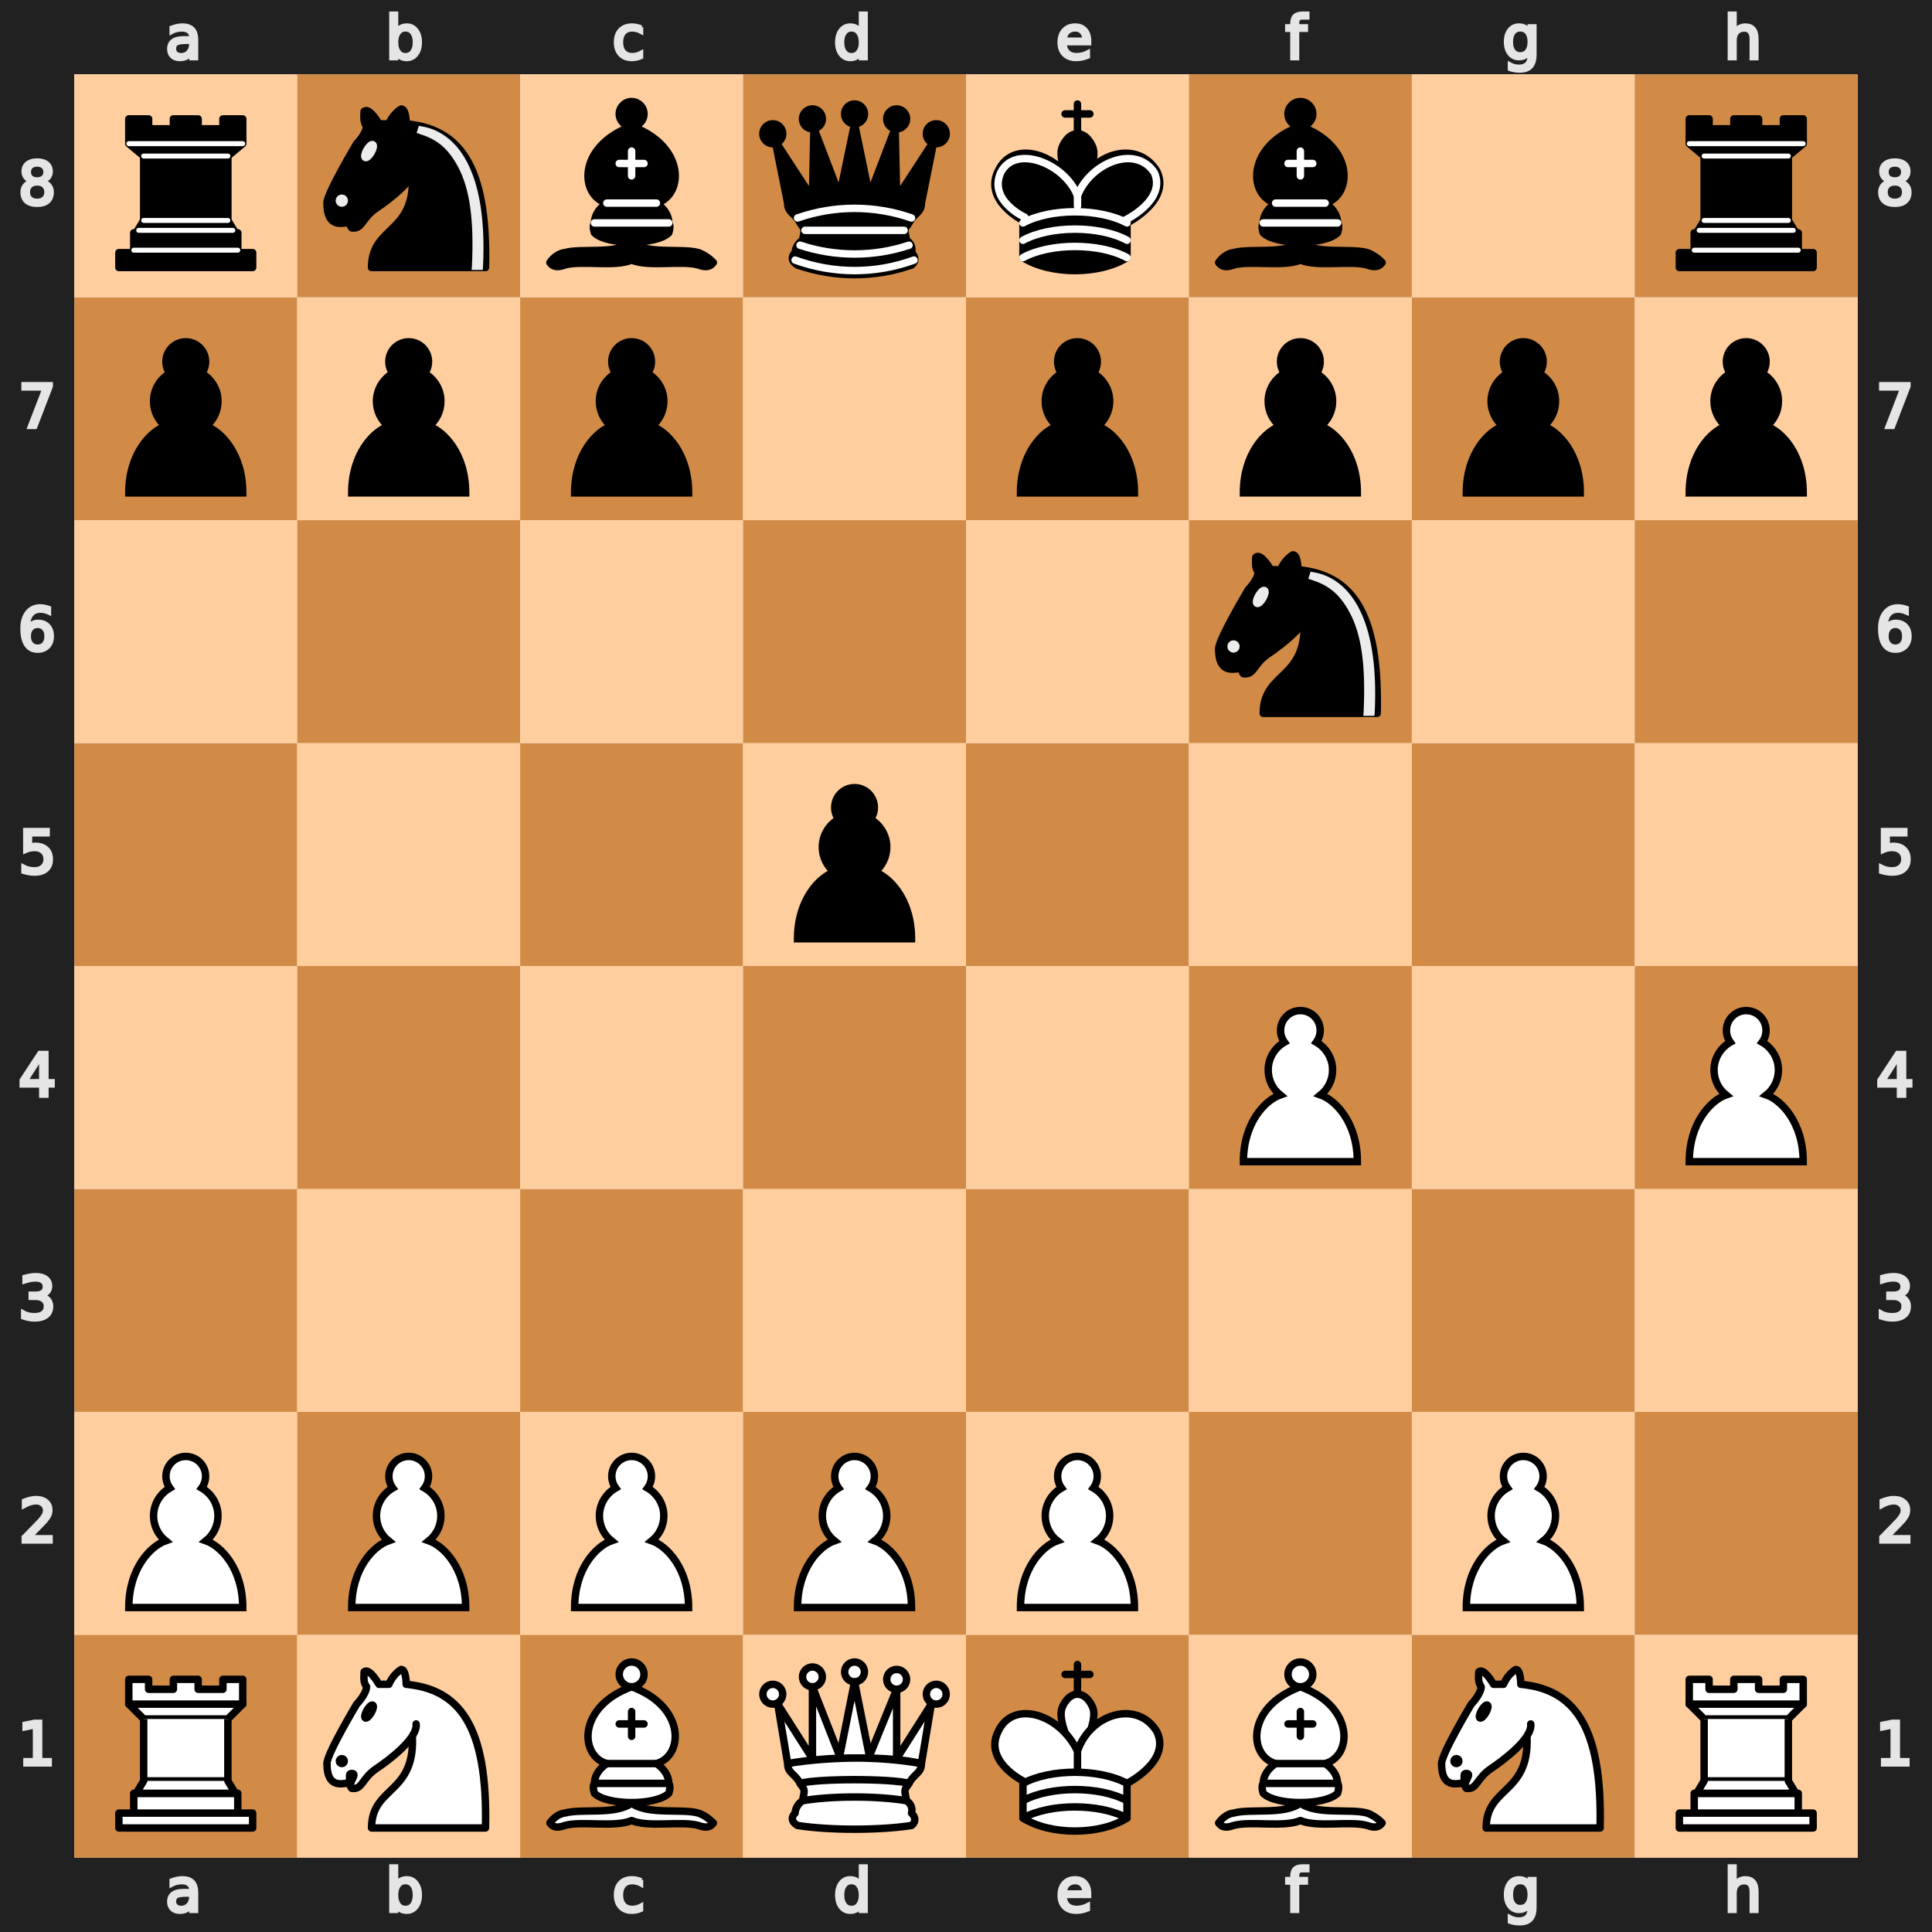
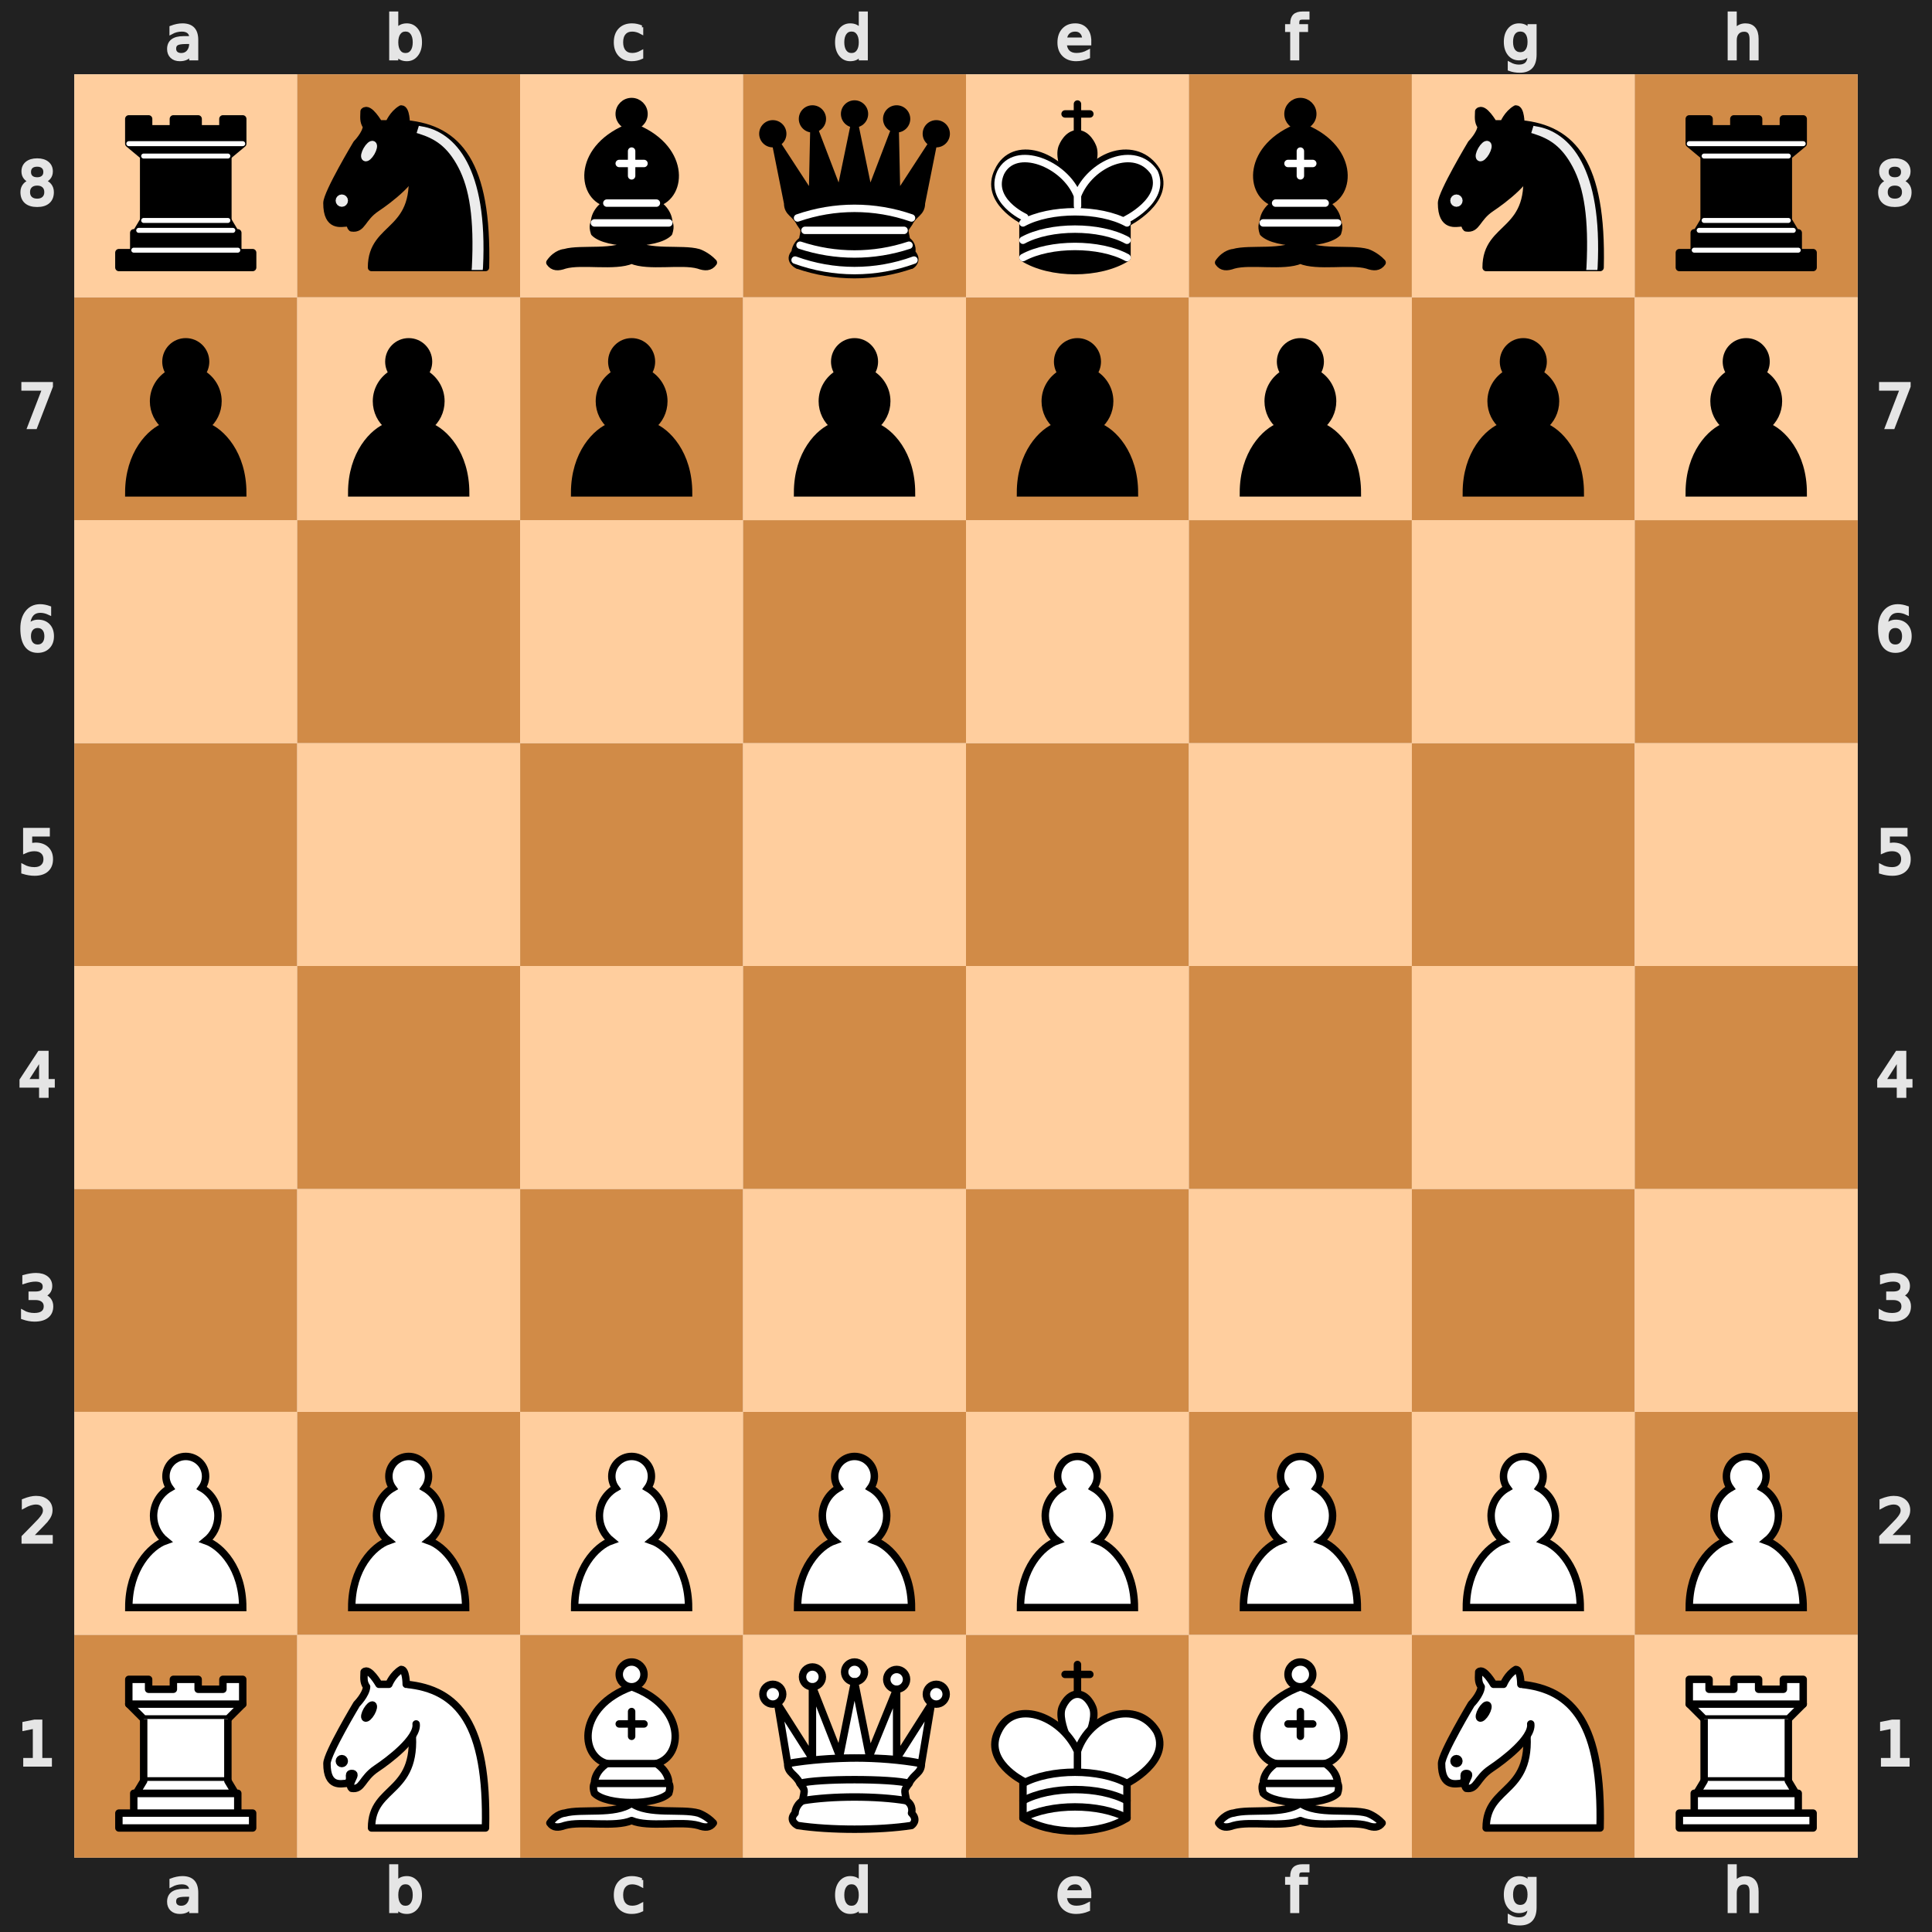
<svg xmlns="http://www.w3.org/2000/svg" xmlns:xlink="http://www.w3.org/1999/xlink" viewBox="0 0 390 390">
  <defs>
    <g id="white-pawn" class="white pawn">
      <path d="M22.5 9c-2.21 0-4 1.79-4 4 0 .89.29 1.71.78 2.38C17.33 16.5 16 18.59 16 21c0 2.03.94 3.84 2.41 5.03-3 1.06-7.41 5.55-7.41 13.47h23c0-7.92-4.41-12.41-7.41-13.47 1.47-1.19 2.41-3 2.41-5.03 0-2.41-1.33-4.5-3.28-5.62.49-.67.78-1.49.78-2.38 0-2.21-1.79-4-4-4z" fill="#fff" stroke="#000" stroke-width="1.5" stroke-linecap="round" />
    </g>
    <g id="white-knight" class="white knight" fill="none" fill-rule="evenodd" stroke="#000" stroke-width="1.5" stroke-linecap="round" stroke-linejoin="round">
      <path d="M 22,10 C 32.5,11 38.5,18 38,39 L 15,39 C 15,30 25,32.5 23,18" style="fill:#ffffff; stroke:#000000;" />
      <path d="M 24,18 C 24.38,20.91 18.45,25.37 16,27 C 13,29 13.18,31.34 11,31 C 9.958,30.06 12.41,27.96 11,28 C 10,28 11.19,29.23 10,30 C 9,30 5.997,31 6,26 C 6,24 12,14 12,14 C 12,14 13.89,12.1 14,10.5 C 13.27,9.506 13.5,8.5 13.5,7.5 C 14.5,6.5 16.5,10 16.5,10 L 18.5,10 C 18.5,10 19.28,8.008 21,7 C 22,7 22,10 22,10" style="fill:#ffffff; stroke:#000000;" />
      <path d="M 9.5 25.5 A 0.5 0.5 0 1 1 8.5,25.5 A 0.5 0.5 0 1 1 9.5 25.5 z" style="fill:#000000; stroke:#000000;" />
      <path d="M 15 15.5 A 0.5 1.5 0 1 1 14,15.5 A 0.5 1.5 0 1 1 15 15.5 z" transform="matrix(0.866,0.5,-0.5,0.866,9.693,-5.173)" style="fill:#000000; stroke:#000000;" />
    </g>
    <g id="white-bishop" class="white bishop" fill="none" fill-rule="evenodd" stroke="#000" stroke-width="1.5" stroke-linecap="round" stroke-linejoin="round">
      <g fill="#fff" stroke-linecap="butt">
        <path d="M9 36c3.39-.97 10.11.43 13.5-2 3.39 2.43 10.11 1.03 13.5 2 0 0 1.65.54 3 2-.68.97-1.65.99-3 .5-3.39-.97-10.11.46-13.5-1-3.39 1.46-10.11.03-13.5 1-1.354.49-2.323.47-3-.5 1.354-1.94 3-2 3-2zM15 32c2.5 2.5 12.5 2.5 15 0 .5-1.5 0-2 0-2 0-2.5-2.5-4-2.5-4 5.5-1.5 6-11.5-5-15.5-11 4-10.5 14-5 15.5 0 0-2.5 1.5-2.5 4 0 0-.5.5 0 2zM25 8a2.5 2.5 0 1 1-5 0 2.5 2.5 0 1 1 5 0z" />
      </g>
      <path d="M17.5 26h10M15 30h15m-7.5-14.5v5M20 18h5" stroke-linejoin="miter" />
    </g>
    <g id="white-rook" class="white rook" fill="#fff" fill-rule="evenodd" stroke="#000" stroke-width="1.5" stroke-linecap="round" stroke-linejoin="round">
      <path d="M9 39h27v-3H9v3zM12 36v-4h21v4H12zM11 14V9h4v2h5V9h5v2h5V9h4v5" stroke-linecap="butt" />
      <path d="M34 14l-3 3H14l-3-3" />
      <path d="M31 17v12.5H14V17" stroke-linecap="butt" stroke-linejoin="miter" />
      <path d="M31 29.5l1.5 2.5h-20l1.5-2.5" />
      <path d="M11 14h23" fill="none" stroke-linejoin="miter" />
    </g>
    <g id="white-queen" class="white queen" fill="#fff" fill-rule="evenodd" stroke="#000" stroke-width="1.5" stroke-linecap="round" stroke-linejoin="round">
      <path d="M8 12a2 2 0 1 1-4 0 2 2 0 1 1 4 0zM24.5 7.5a2 2 0 1 1-4 0 2 2 0 1 1 4 0zM41 12a2 2 0 1 1-4 0 2 2 0 1 1 4 0zM16 8.5a2 2 0 1 1-4 0 2 2 0 1 1 4 0zM33 9a2 2 0 1 1-4 0 2 2 0 1 1 4 0z" />
      <path d="M9 26c8.5-1.5 21-1.5 27 0l2-12-7 11V11l-5.5 13.5-3-15-3 15-5.5-14V25L7 14l2 12zM9 26c0 2 1.5 2 2.5 4 1 1.5 1 1 .5 3.5-1.5 1-1.5 2.5-1.5 2.5-1.5 1.5.5 2.5.5 2.5 6.5 1 16.5 1 23 0 0 0 1.5-1 0-2.5 0 0 .5-1.5-1-2.5-.5-2.5-.5-2 .5-3.5 1-2 2.5-2 2.5-4-8.5-1.5-18.5-1.5-27 0z" stroke-linecap="butt" />
      <path d="M11.5 30c3.5-1 18.5-1 22 0M12 33.5c6-1 15-1 21 0" fill="none" />
    </g>
    <g id="white-king" class="white king" fill="none" fill-rule="evenodd" stroke="#000" stroke-width="1.5" stroke-linecap="round" stroke-linejoin="round">
      <path d="M22.5 11.63V6M20 8h5" stroke-linejoin="miter" />
      <path d="M22.5 25s4.5-7.5 3-10.5c0 0-1-2.5-3-2.5s-3 2.5-3 2.5c-1.5 3 3 10.5 3 10.5" fill="#fff" stroke-linecap="butt" stroke-linejoin="miter" />
      <path d="M11.5 37c5.5 3.5 15.5 3.5 21 0v-7s9-4.5 6-10.5c-4-6.5-13.5-3.5-16 4V27v-3.5c-3.5-7.5-13-10.5-16-4-3 6 5 10 5 10V37z" fill="#fff" />
      <path d="M11.5 30c5.5-3 15.5-3 21 0m-21 3.5c5.5-3 15.5-3 21 0m-21 3.5c5.5-3 15.5-3 21 0" />
    </g>
    <g id="black-pawn" class="black pawn">
      <path d="M22.5 9c-2.21 0-4 1.79-4 4 0 .89.29 1.71.78 2.38C17.33 16.5 16 18.59 16 21c0 2.03.94 3.84 2.41 5.03-3 1.06-7.41 5.55-7.41 13.47h23c0-7.92-4.41-12.41-7.41-13.47 1.47-1.19 2.41-3 2.41-5.03 0-2.41-1.33-4.5-3.28-5.62.49-.67.78-1.49.78-2.38 0-2.21-1.79-4-4-4z" fill="#000" stroke="#000" stroke-width="1.5" stroke-linecap="round" />
    </g>
    <g id="black-knight" class="black knight" fill="none" fill-rule="evenodd" stroke="#000" stroke-width="1.5" stroke-linecap="round" stroke-linejoin="round">
      <path d="M 22,10 C 32.5,11 38.5,18 38,39 L 15,39 C 15,30 25,32.5 23,18" style="fill:#000000; stroke:#000000;" />
      <path d="M 24,18 C 24.38,20.91 18.45,25.37 16,27 C 13,29 13.18,31.34 11,31 C 9.958,30.06 12.41,27.96 11,28 C 10,28 11.19,29.23 10,30 C 9,30 5.997,31 6,26 C 6,24 12,14 12,14 C 12,14 13.89,12.1 14,10.5 C 13.27,9.506 13.5,8.5 13.5,7.5 C 14.5,6.5 16.5,10 16.5,10 L 18.5,10 C 18.5,10 19.28,8.008 21,7 C 22,7 22,10 22,10" style="fill:#000000; stroke:#000000;" />
      <path d="M 9.5 25.5 A 0.5 0.5 0 1 1 8.5,25.5 A 0.5 0.5 0 1 1 9.5 25.5 z" style="fill:#ececec; stroke:#ececec;" />
      <path d="M 15 15.5 A 0.5 1.5 0 1 1 14,15.5 A 0.5 1.5 0 1 1 15 15.5 z" transform="matrix(0.866,0.5,-0.5,0.866,9.693,-5.173)" style="fill:#ececec; stroke:#ececec;" />
      <path d="M 24.55,10.4 L 24.1,11.85 L 24.6,12 C 27.75,13 30.25,14.49 32.5,18.75 C 34.75,23.01 35.75,29.06 35.25,39 L 35.2,39.5 L 37.45,39.5 L 37.5,39 C 38,28.94 36.62,22.15 34.25,17.66 C 31.88,13.17 28.46,11.02 25.06,10.5 L 24.55,10.4 z " style="fill:#ececec; stroke:none;" />
    </g>
    <g id="black-bishop" class="black bishop" fill="none" fill-rule="evenodd" stroke="#000" stroke-width="1.5" stroke-linecap="round" stroke-linejoin="round">
      <path d="M9 36c3.39-.97 10.11.43 13.5-2 3.39 2.43 10.11 1.03 13.5 2 0 0 1.65.54 3 2-.68.97-1.65.99-3 .5-3.39-.97-10.11.46-13.5-1-3.39 1.46-10.11.03-13.5 1-1.354.49-2.323.47-3-.5 1.354-1.94 3-2 3-2zm6-4c2.5 2.5 12.5 2.5 15 0 .5-1.5 0-2 0-2 0-2.5-2.5-4-2.5-4 5.5-1.5 6-11.5-5-15.5-11 4-10.5 14-5 15.5 0 0-2.5 1.5-2.5 4 0 0-.5.5 0 2zM25 8a2.5 2.5 0 1 1-5 0 2.5 2.5 0 1 1 5 0z" fill="#000" stroke-linecap="butt" />
      <path d="M17.5 26h10M15 30h15m-7.5-14.5v5M20 18h5" stroke="#fff" stroke-linejoin="miter" />
    </g>
    <g id="black-rook" class="black rook" fill="#000" fill-rule="evenodd" stroke="#000" stroke-width="1.5" stroke-linecap="round" stroke-linejoin="round">
      <path d="M9 39h27v-3H9v3zM12.5 32l1.5-2.5h17l1.5 2.5h-20zM12 36v-4h21v4H12z" stroke-linecap="butt" />
      <path d="M14 29.5v-13h17v13H14z" stroke-linecap="butt" stroke-linejoin="miter" />
      <path d="M14 16.5L11 14h23l-3 2.5H14zM11 14V9h4v2h5V9h5v2h5V9h4v5H11z" stroke-linecap="butt" />
      <path d="M12 35.5h21M13 31.5h19M14 29.5h17M14 16.5h17M11 14h23" fill="none" stroke="#fff" stroke-width="1" stroke-linejoin="miter" />
    </g>
    <g id="black-queen" class="black queen" fill="#000" fill-rule="evenodd" stroke="#000" stroke-width="1.5" stroke-linecap="round" stroke-linejoin="round">
      <g fill="#000" stroke="none">
        <circle cx="6" cy="12" r="2.75" />
        <circle cx="14" cy="9" r="2.75" />
        <circle cx="22.5" cy="8" r="2.75" />
        <circle cx="31" cy="9" r="2.75" />
        <circle cx="39" cy="12" r="2.75" />
      </g>
      <path d="M9 26c8.5-1.5 21-1.5 27 0l2.5-12.5L31 25l-.3-14.1-5.2 13.6-3-14.5-3 14.5-5.2-13.6L14 25 6.5 13.5 9 26zM9 26c0 2 1.5 2 2.5 4 1 1.5 1 1 .5 3.5-1.5 1-1.5 2.5-1.5 2.5-1.5 1.5.5 2.5.5 2.5 6.5 1 16.5 1 23 0 0 0 1.5-1 0-2.5 0 0 .5-1.5-1-2.5-.5-2.5-.5-2 .5-3.5 1-2 2.5-2 2.5-4-8.5-1.5-18.5-1.5-27 0z" stroke-linecap="butt" />
      <path d="M11 38.5a35 35 1 0 0 23 0" fill="none" stroke-linecap="butt" />
      <path d="M11 29a35 35 1 0 1 23 0M12.5 31.5h20M11.5 34.5a35 35 1 0 0 22 0M10.5 37.5a35 35 1 0 0 24 0" fill="none" stroke="#fff" />
    </g>
    <g id="black-king" class="black king" fill="none" fill-rule="evenodd" stroke="#000" stroke-width="1.5" stroke-linecap="round" stroke-linejoin="round">
      <path d="M22.5 11.63V6" stroke-linejoin="miter" />
      <path d="M22.5 25s4.5-7.5 3-10.5c0 0-1-2.5-3-2.5s-3 2.5-3 2.5c-1.5 3 3 10.5 3 10.5" fill="#000" stroke-linecap="butt" stroke-linejoin="miter" />
      <path d="M11.5 37c5.5 3.5 15.5 3.5 21 0v-7s9-4.5 6-10.5c-4-6.5-13.5-3.5-16 4V27v-3.5c-3.5-7.5-13-10.5-16-4-3 6 5 10 5 10V37z" fill="#000" />
      <path d="M20 8h5" stroke-linejoin="miter" />
      <path d="M32 29.5s8.5-4 6.03-9.65C34.15 14 25 18 22.5 24.5l.01 2.1-.01-2.1C20 18 9.906 14 6.997 19.85c-2.497 5.65 4.853 9 4.853 9M11.5 30c5.5-3 15.5-3 21 0m-21 3.5c5.5-3 15.5-3 21 0m-21 3.5c5.5-3 15.5-3 21 0" stroke="#fff" />
    </g>
  </defs>
  <rect x="7.5" y="7.5" width="375" height="375" fill="none" stroke="#212121" stroke-width="15" />
  <g transform="translate(20, 1) scale(0.75, 0.75)" fill="#e5e5e5" stroke="#e5e5e5">
    <path d="M23.328 10.016q-1.742 0-2.414.398-.672.398-.672 1.36 0 .765.5 1.218.508.445 1.375.445 1.196 0 1.914-.843.727-.852.727-2.258v-.32zm2.867-.594v4.992h-1.437v-1.328q-.492.797-1.227 1.18-.734.375-1.797.375-1.343 0-2.14-.75-.79-.758-.79-2.024 0-1.476.985-2.226.992-.75 2.953-.75h2.016V8.75q0-.992-.656-1.531-.649-.547-1.829-.547-.75 0-1.46.18-.711.18-1.368.539V6.062q.79-.304 1.532-.453.742-.156 1.445-.156 1.898 0 2.836.984.937.985.937 2.985z" />
  </g>
  <g transform="translate(20, 375) scale(0.75, 0.75)" fill="#e5e5e5" stroke="#e5e5e5">
    <path d="M23.328 10.016q-1.742 0-2.414.398-.672.398-.672 1.36 0 .765.5 1.218.508.445 1.375.445 1.196 0 1.914-.843.727-.852.727-2.258v-.32zm2.867-.594v4.992h-1.437v-1.328q-.492.797-1.227 1.18-.734.375-1.797.375-1.343 0-2.14-.75-.79-.758-.79-2.024 0-1.476.985-2.226.992-.75 2.953-.75h2.016V8.75q0-.992-.656-1.531-.649-.547-1.829-.547-.75 0-1.46.18-.711.18-1.368.539V6.062q.79-.304 1.532-.453.742-.156 1.445-.156 1.898 0 2.836.984.937.985.937 2.985z" />
  </g>
  <g transform="translate(65, 1) scale(0.75, 0.75)" fill="#e5e5e5" stroke="#e5e5e5">
    <path d="M24.922 10.047q0-1.586-.656-2.485-.649-.906-1.79-.906-1.14 0-1.796.906-.649.899-.649 2.485 0 1.586.649 2.492.656.898 1.797.898 1.14 0 1.789-.898.656-.906.656-2.492zm-4.89-3.055q.452-.781 1.14-1.156.695-.383 1.656-.383 1.594 0 2.586 1.266 1 1.265 1 3.328 0 2.062-1 3.328-.992 1.266-2.586 1.266-.96 0-1.656-.375-.688-.383-1.14-1.164v1.312h-1.446V2.258h1.445z" />
  </g>
  <g transform="translate(65, 375) scale(0.75, 0.75)" fill="#e5e5e5" stroke="#e5e5e5">
    <path d="M24.922 10.047q0-1.586-.656-2.485-.649-.906-1.79-.906-1.14 0-1.796.906-.649.899-.649 2.485 0 1.586.649 2.492.656.898 1.797.898 1.14 0 1.789-.898.656-.906.656-2.492zm-4.89-3.055q.452-.781 1.14-1.156.695-.383 1.656-.383 1.594 0 2.586 1.266 1 1.265 1 3.328 0 2.062-1 3.328-.992 1.266-2.586 1.266-.96 0-1.656-.375-.688-.383-1.14-1.164v1.312h-1.446V2.258h1.445z" />
  </g>
  <g transform="translate(110, 1) scale(0.75, 0.75)" fill="#e5e5e5" stroke="#e5e5e5">
    <path d="M25.96 6v1.344q-.608-.336-1.226-.5-.609-.172-1.234-.172-1.398 0-2.172.89-.773.883-.773 2.485 0 1.601.773 2.492.774.883 2.172.883.625 0 1.234-.164.618-.172 1.227-.508v1.328q-.602.281-1.25.422-.64.14-1.367.14-1.977 0-3.14-1.242-1.165-1.242-1.165-3.351 0-2.14 1.172-3.367 1.18-1.227 3.227-1.227.664 0 1.296.14.633.134 1.227.407z" />
  </g>
  <g transform="translate(110, 375) scale(0.75, 0.75)" fill="#e5e5e5" stroke="#e5e5e5">
    <path d="M25.96 6v1.344q-.608-.336-1.226-.5-.609-.172-1.234-.172-1.398 0-2.172.89-.773.883-.773 2.485 0 1.601.773 2.492.774.883 2.172.883.625 0 1.234-.164.618-.172 1.227-.508v1.328q-.602.281-1.25.422-.64.14-1.367.14-1.977 0-3.14-1.242-1.165-1.242-1.165-3.351 0-2.14 1.172-3.367 1.18-1.227 3.227-1.227.664 0 1.296.14.633.134 1.227.407z" />
  </g>
  <g transform="translate(155, 1) scale(0.75, 0.75)" fill="#e5e5e5" stroke="#e5e5e5">
    <path d="M24.973 6.992V2.258h1.437v12.156h-1.437v-1.312q-.453.78-1.149 1.164-.687.375-1.656.375-1.586 0-2.586-1.266-.992-1.266-.992-3.328 0-2.063.992-3.328 1-1.266 2.586-1.266.969 0 1.656.383.696.375 1.149 1.156zm-4.899 3.055q0 1.586.649 2.492.656.898 1.797.898 1.14 0 1.796-.898.657-.906.657-2.492 0-1.586-.657-2.485-.656-.906-1.796-.906-1.141 0-1.797.906-.649.899-.649 2.485z" />
  </g>
  <g transform="translate(155, 375) scale(0.75, 0.75)" fill="#e5e5e5" stroke="#e5e5e5">
    <path d="M24.973 6.992V2.258h1.437v12.156h-1.437v-1.312q-.453.78-1.149 1.164-.687.375-1.656.375-1.586 0-2.586-1.266-.992-1.266-.992-3.328 0-2.063.992-3.328 1-1.266 2.586-1.266.969 0 1.656.383.696.375 1.149 1.156zm-4.899 3.055q0 1.586.649 2.492.656.898 1.797.898 1.14 0 1.796-.898.657-.906.657-2.492 0-1.586-.657-2.485-.656-.906-1.796-.906-1.141 0-1.797.906-.649.899-.649 2.485z" />
  </g>
  <g transform="translate(200, 1) scale(0.75, 0.75)" fill="#e5e5e5" stroke="#e5e5e5">
    <path d="M26.555 9.68v.703h-6.61q.094 1.484.89 2.265.806.774 2.235.774.828 0 1.602-.203.781-.203 1.547-.61v1.36q-.774.328-1.586.5-.813.172-1.649.172-2.093 0-3.32-1.22-1.219-1.218-1.219-3.296 0-2.148 1.157-3.406 1.164-1.266 3.132-1.266 1.766 0 2.79 1.14 1.03 1.134 1.03 3.087zm-1.438-.422q-.015-1.18-.664-1.883-.64-.703-1.703-.703-1.203 0-1.93.68-.718.68-.828 1.914z" />
  </g>
  <g transform="translate(200, 375) scale(0.75, 0.75)" fill="#e5e5e5" stroke="#e5e5e5">
    <path d="M26.555 9.68v.703h-6.61q.094 1.484.89 2.265.806.774 2.235.774.828 0 1.602-.203.781-.203 1.547-.61v1.36q-.774.328-1.586.5-.813.172-1.649.172-2.093 0-3.32-1.22-1.219-1.218-1.219-3.296 0-2.148 1.157-3.406 1.164-1.266 3.132-1.266 1.766 0 2.79 1.14 1.03 1.134 1.03 3.087zm-1.438-.422q-.015-1.18-.664-1.883-.64-.703-1.703-.703-1.203 0-1.93.68-.718.68-.828 1.914z" />
  </g>
  <g transform="translate(245, 1) scale(0.75, 0.75)" fill="#e5e5e5" stroke="#e5e5e5">
    <path d="M25.285 2.258v1.195H23.91q-.773 0-1.078.313-.297.312-.297 1.125v.773h2.367v1.117h-2.367v7.633H21.09V6.781h-1.375V5.664h1.375v-.61q0-1.46.68-2.124.68-.672 2.156-.672z" />
  </g>
  <g transform="translate(245, 375) scale(0.75, 0.75)" fill="#e5e5e5" stroke="#e5e5e5">
    <path d="M25.285 2.258v1.195H23.91q-.773 0-1.078.313-.297.312-.297 1.125v.773h2.367v1.117h-2.367v7.633H21.09V6.781h-1.375V5.664h1.375v-.61q0-1.46.68-2.124.68-.672 2.156-.672z" />
  </g>
  <g transform="translate(290, 1) scale(0.75, 0.75)" fill="#e5e5e5" stroke="#e5e5e5">
    <path d="M24.973 9.937q0-1.562-.649-2.421-.64-.86-1.804-.86-1.157 0-1.805.86-.64.859-.64 2.421 0 1.555.64 2.415.648.859 1.805.859 1.164 0 1.804-.86.649-.859.649-2.414zm1.437 3.391q0 2.234-.992 3.32-.992 1.094-3.04 1.094-.757 0-1.429-.117-.672-.11-1.304-.344v-1.398q.632.344 1.25.508.617.164 1.257.164 1.414 0 2.118-.743.703-.734.703-2.226v-.711q-.446.773-1.141 1.156-.695.383-1.664.383-1.61 0-2.594-1.227-.984-1.226-.984-3.25 0-2.03.984-3.257.985-1.227 2.594-1.227.969 0 1.664.383t1.14 1.156V5.664h1.438z" />
  </g>
  <g transform="translate(290, 375) scale(0.75, 0.75)" fill="#e5e5e5" stroke="#e5e5e5">
    <path d="M24.973 9.937q0-1.562-.649-2.421-.64-.86-1.804-.86-1.157 0-1.805.86-.64.859-.64 2.421 0 1.555.64 2.415.648.859 1.805.859 1.164 0 1.804-.86.649-.859.649-2.414zm1.437 3.391q0 2.234-.992 3.32-.992 1.094-3.04 1.094-.757 0-1.429-.117-.672-.11-1.304-.344v-1.398q.632.344 1.25.508.617.164 1.257.164 1.414 0 2.118-.743.703-.734.703-2.226v-.711q-.446.773-1.141 1.156-.695.383-1.664.383-1.61 0-2.594-1.227-.984-1.226-.984-3.25 0-2.03.984-3.257.985-1.227 2.594-1.227.969 0 1.664.383t1.14 1.156V5.664h1.438z" />
  </g>
  <g transform="translate(335, 1) scale(0.75, 0.75)" fill="#e5e5e5" stroke="#e5e5e5">
    <path d="M26.164 9.133v5.281h-1.437V9.18q0-1.243-.485-1.86-.484-.617-1.453-.617-1.164 0-1.836.742-.672.742-.672 2.024v4.945h-1.445V2.258h1.445v4.765q.516-.789 1.211-1.18.703-.39 1.617-.39 1.508 0 2.282.938.773.93.773 2.742z" />
  </g>
  <g transform="translate(335, 375) scale(0.75, 0.75)" fill="#e5e5e5" stroke="#e5e5e5">
    <path d="M26.164 9.133v5.281h-1.437V9.18q0-1.243-.485-1.86-.484-.617-1.453-.617-1.164 0-1.836.742-.672.742-.672 2.024v4.945h-1.445V2.258h1.445v4.765q.516-.789 1.211-1.18.703-.39 1.617-.39 1.508 0 2.282.938.773.93.773 2.742z" />
  </g>
  <g transform="translate(0, 335) scale(0.75, 0.75)" fill="#e5e5e5" stroke="#e5e5e5">
    <path d="M6.754 26.996h2.578v-8.898l-2.805.562v-1.437l2.79-.563h1.578v10.336h2.578v1.328h-6.72z" />
  </g>
  <g transform="translate(375, 335) scale(0.75, 0.75)" fill="#e5e5e5" stroke="#e5e5e5">
    <path d="M6.754 26.996h2.578v-8.898l-2.805.562v-1.437l2.79-.563h1.578v10.336h2.578v1.328h-6.72z" />
  </g>
  <g transform="translate(0, 290) scale(0.75, 0.75)" fill="#e5e5e5" stroke="#e5e5e5">
    <path d="M8.195 26.996h5.508v1.328H6.297v-1.328q.898-.93 2.445-2.492 1.555-1.57 1.953-2.024.758-.851 1.055-1.437.305-.594.305-1.164 0-.93-.657-1.516-.648-.586-1.695-.586-.742 0-1.57.258-.82.258-1.758.781v-1.593q.953-.383 1.781-.578.828-.196 1.516-.196 1.812 0 2.89.906 1.079.907 1.079 2.422 0 .72-.274 1.368-.265.64-.976 1.515-.196.227-1.243 1.313-1.046 1.078-2.953 3.023z" />
  </g>
  <g transform="translate(375, 290) scale(0.75, 0.75)" fill="#e5e5e5" stroke="#e5e5e5">
    <path d="M8.195 26.996h5.508v1.328H6.297v-1.328q.898-.93 2.445-2.492 1.555-1.57 1.953-2.024.758-.851 1.055-1.437.305-.594.305-1.164 0-.93-.657-1.516-.648-.586-1.695-.586-.742 0-1.57.258-.82.258-1.758.781v-1.593q.953-.383 1.781-.578.828-.196 1.516-.196 1.812 0 2.89.906 1.079.907 1.079 2.422 0 .72-.274 1.368-.265.64-.976 1.515-.196.227-1.243 1.313-1.046 1.078-2.953 3.023z" />
  </g>
  <g transform="translate(0, 245) scale(0.75, 0.75)" fill="#e5e5e5" stroke="#e5e5e5">
    <path d="M11.434 22.035q1.132.242 1.765 1.008.64.766.64 1.89 0 1.727-1.187 2.672-1.187.946-3.375.946-.734 0-1.515-.149-.774-.14-1.602-.43V26.45q.656.383 1.438.578.78.196 1.632.196 1.485 0 2.258-.586.782-.586.782-1.703 0-1.032-.727-1.61-.719-.586-2.008-.586h-1.36v-1.297h1.423q1.164 0 1.78-.46.618-.47.618-1.344 0-.899-.64-1.375-.633-.485-1.82-.485-.65 0-1.391.141-.743.14-1.633.437V16.95q.898-.25 1.68-.375.788-.125 1.484-.125 1.797 0 2.844.82 1.046.813 1.046 2.204 0 .968-.554 1.64-.555.664-1.578.922z" />
  </g>
  <g transform="translate(375, 245) scale(0.75, 0.75)" fill="#e5e5e5" stroke="#e5e5e5">
    <path d="M11.434 22.035q1.132.242 1.765 1.008.64.766.64 1.89 0 1.727-1.187 2.672-1.187.946-3.375.946-.734 0-1.515-.149-.774-.14-1.602-.43V26.45q.656.383 1.438.578.78.196 1.632.196 1.485 0 2.258-.586.782-.586.782-1.703 0-1.032-.727-1.61-.719-.586-2.008-.586h-1.36v-1.297h1.423q1.164 0 1.78-.46.618-.47.618-1.344 0-.899-.64-1.375-.633-.485-1.82-.485-.65 0-1.391.141-.743.14-1.633.437V16.95q.898-.25 1.68-.375.788-.125 1.484-.125 1.797 0 2.844.82 1.046.813 1.046 2.204 0 .968-.554 1.64-.555.664-1.578.922z" />
  </g>
  <g transform="translate(0, 200) scale(0.75, 0.75)" fill="#e5e5e5" stroke="#e5e5e5">
    <path d="M11.016 18.035L7.03 24.262h3.985zm-.414-1.375h1.984v7.602h1.664v1.312h-1.664v2.75h-1.57v-2.75H5.75v-1.523z" />
  </g>
  <g transform="translate(375, 200) scale(0.75, 0.75)" fill="#e5e5e5" stroke="#e5e5e5">
    <path d="M11.016 18.035L7.03 24.262h3.985zm-.414-1.375h1.984v7.602h1.664v1.312h-1.664v2.75h-1.57v-2.75H5.75v-1.523z" />
  </g>
  <g transform="translate(0, 155) scale(0.75, 0.75)" fill="#e5e5e5" stroke="#e5e5e5">
    <path d="M6.719 16.66h6.195v1.328h-4.75v2.86q.344-.118.688-.172.343-.063.687-.063 1.953 0 3.094 1.07 1.14 1.07 1.14 2.899 0 1.883-1.171 2.93-1.172 1.039-3.305 1.039-.735 0-1.5-.125-.758-.125-1.57-.375v-1.586q.703.383 1.453.57.75.188 1.586.188 1.351 0 2.14-.711.79-.711.79-1.93 0-1.219-.79-1.93-.789-.71-2.14-.71-.633 0-1.266.14-.625.14-1.281.438z" />
  </g>
  <g transform="translate(375, 155) scale(0.75, 0.75)" fill="#e5e5e5" stroke="#e5e5e5">
    <path d="M6.719 16.66h6.195v1.328h-4.75v2.86q.344-.118.688-.172.343-.063.687-.063 1.953 0 3.094 1.07 1.14 1.07 1.14 2.899 0 1.883-1.171 2.93-1.172 1.039-3.305 1.039-.735 0-1.5-.125-.758-.125-1.57-.375v-1.586q.703.383 1.453.57.75.188 1.586.188 1.351 0 2.14-.711.79-.711.79-1.93 0-1.219-.79-1.93-.789-.71-2.14-.71-.633 0-1.266.14-.625.14-1.281.438z" />
  </g>
  <g transform="translate(0, 110) scale(0.75, 0.75)" fill="#e5e5e5" stroke="#e5e5e5">
    <path d="M10.137 21.863q-1.063 0-1.688.727-.617.726-.617 1.992 0 1.258.617 1.992.625.727 1.688.727 1.062 0 1.68-.727.624-.734.624-1.992 0-1.266-.625-1.992-.617-.727-1.68-.727zm3.133-4.945v1.437q-.594-.28-1.204-.43-.601-.148-1.195-.148-1.562 0-2.39 1.055-.82 1.055-.938 3.188.46-.68 1.156-1.04.696-.367 1.531-.367 1.758 0 2.774 1.07 1.023 1.063 1.023 2.899 0 1.797-1.062 2.883-1.063 1.086-2.828 1.086-2.024 0-3.094-1.547-1.07-1.555-1.07-4.5 0-2.766 1.312-4.406 1.313-1.649 3.524-1.649.593 0 1.195.117.61.118 1.266.352z" />
  </g>
  <g transform="translate(375, 110) scale(0.75, 0.75)" fill="#e5e5e5" stroke="#e5e5e5">
    <path d="M10.137 21.863q-1.063 0-1.688.727-.617.726-.617 1.992 0 1.258.617 1.992.625.727 1.688.727 1.062 0 1.68-.727.624-.734.624-1.992 0-1.266-.625-1.992-.617-.727-1.68-.727zm3.133-4.945v1.437q-.594-.28-1.204-.43-.601-.148-1.195-.148-1.562 0-2.39 1.055-.82 1.055-.938 3.188.46-.68 1.156-1.04.696-.367 1.531-.367 1.758 0 2.774 1.07 1.023 1.063 1.023 2.899 0 1.797-1.062 2.883-1.063 1.086-2.828 1.086-2.024 0-3.094-1.547-1.07-1.555-1.07-4.5 0-2.766 1.312-4.406 1.313-1.649 3.524-1.649.593 0 1.195.117.61.118 1.266.352z" />
  </g>
  <g transform="translate(0, 65) scale(0.75, 0.75)" fill="#e5e5e5" stroke="#e5e5e5">
    <path d="M6.25 16.66h7.5v.672L9.516 28.324H7.867l3.985-10.336H6.25z" />
  </g>
  <g transform="translate(375, 65) scale(0.75, 0.75)" fill="#e5e5e5" stroke="#e5e5e5">
    <path d="M6.25 16.66h7.5v.672L9.516 28.324H7.867l3.985-10.336H6.25z" />
  </g>
  <g transform="translate(0, 20) scale(0.75, 0.75)" fill="#e5e5e5" stroke="#e5e5e5">
    <path d="M10 22.785q-1.125 0-1.773.602-.641.601-.641 1.656t.64 1.656q.649.602 1.774.602t1.773-.602q.649-.61.649-1.656 0-1.055-.649-1.656-.64-.602-1.773-.602zm-1.578-.672q-1.016-.25-1.586-.945-.563-.695-.563-1.695 0-1.399.993-2.211 1-.813 2.734-.813 1.742 0 2.734.813.993.812.993 2.21 0 1-.57 1.696-.563.695-1.571.945 1.14.266 1.773 1.04.641.773.641 1.89 0 1.695-1.04 2.602-1.03.906-2.96.906t-2.969-.906Q6 26.738 6 25.043q0-1.117.64-1.89.641-.774 1.782-1.04zm-.578-2.492q0 .906.562 1.414.57.508 1.594.508 1.016 0 1.586-.508.578-.508.578-1.414 0-.906-.578-1.414-.57-.508-1.586-.508-1.023 0-1.594.508-.562.508-.562 1.414z" />
  </g>
  <g transform="translate(375, 20) scale(0.75, 0.75)" fill="#e5e5e5" stroke="#e5e5e5">
    <path d="M10 22.785q-1.125 0-1.773.602-.641.601-.641 1.656t.64 1.656q.649.602 1.774.602t1.773-.602q.649-.61.649-1.656 0-1.055-.649-1.656-.64-.602-1.773-.602zm-1.578-.672q-1.016-.25-1.586-.945-.563-.695-.563-1.695 0-1.399.993-2.211 1-.813 2.734-.813 1.742 0 2.734.813.993.812.993 2.21 0 1-.57 1.696-.563.695-1.571.945 1.14.266 1.773 1.04.641.773.641 1.89 0 1.695-1.04 2.602-1.03.906-2.96.906t-2.969-.906Q6 26.738 6 25.043q0-1.117.64-1.89.641-.774 1.782-1.04zm-.578-2.492q0 .906.562 1.414.57.508 1.594.508 1.016 0 1.586-.508.578-.508.578-1.414 0-.906-.578-1.414-.57-.508-1.586-.508-1.023 0-1.594.508-.562.508-.562 1.414z" />
  </g>
  <rect x="15" y="330" width="45" height="45" class="square dark a1" stroke="none" fill="#d18b47" />
  <rect x="60" y="330" width="45" height="45" class="square light b1" stroke="none" fill="#ffce9e" />
  <rect x="105" y="330" width="45" height="45" class="square dark c1" stroke="none" fill="#d18b47" />
  <rect x="150" y="330" width="45" height="45" class="square light d1" stroke="none" fill="#ffce9e" />
  <rect x="195" y="330" width="45" height="45" class="square dark e1" stroke="none" fill="#d18b47" />
  <rect x="240" y="330" width="45" height="45" class="square light f1" stroke="none" fill="#ffce9e" />
  <rect x="285" y="330" width="45" height="45" class="square dark g1" stroke="none" fill="#d18b47" />
  <rect x="330" y="330" width="45" height="45" class="square light h1" stroke="none" fill="#ffce9e" />
  <rect x="15" y="285" width="45" height="45" class="square light a2" stroke="none" fill="#ffce9e" />
  <rect x="60" y="285" width="45" height="45" class="square dark b2" stroke="none" fill="#d18b47" />
  <rect x="105" y="285" width="45" height="45" class="square light c2" stroke="none" fill="#ffce9e" />
  <rect x="150" y="285" width="45" height="45" class="square dark d2" stroke="none" fill="#d18b47" />
  <rect x="195" y="285" width="45" height="45" class="square light e2" stroke="none" fill="#ffce9e" />
  <rect x="240" y="285" width="45" height="45" class="square dark f2" stroke="none" fill="#d18b47" />
  <rect x="285" y="285" width="45" height="45" class="square light g2" stroke="none" fill="#ffce9e" />
  <rect x="330" y="285" width="45" height="45" class="square dark h2" stroke="none" fill="#d18b47" />
  <rect x="15" y="240" width="45" height="45" class="square dark a3" stroke="none" fill="#d18b47" />
  <rect x="60" y="240" width="45" height="45" class="square light b3" stroke="none" fill="#ffce9e" />
  <rect x="105" y="240" width="45" height="45" class="square dark c3" stroke="none" fill="#d18b47" />
  <rect x="150" y="240" width="45" height="45" class="square light d3" stroke="none" fill="#ffce9e" />
  <rect x="195" y="240" width="45" height="45" class="square dark e3" stroke="none" fill="#d18b47" />
  <rect x="240" y="240" width="45" height="45" class="square light f3" stroke="none" fill="#ffce9e" />
  <rect x="285" y="240" width="45" height="45" class="square dark g3" stroke="none" fill="#d18b47" />
  <rect x="330" y="240" width="45" height="45" class="square light h3" stroke="none" fill="#ffce9e" />
  <rect x="15" y="195" width="45" height="45" class="square light a4" stroke="none" fill="#ffce9e" />
  <rect x="60" y="195" width="45" height="45" class="square dark b4" stroke="none" fill="#d18b47" />
  <rect x="105" y="195" width="45" height="45" class="square light c4" stroke="none" fill="#ffce9e" />
  <rect x="150" y="195" width="45" height="45" class="square dark d4" stroke="none" fill="#d18b47" />
  <rect x="195" y="195" width="45" height="45" class="square light e4" stroke="none" fill="#ffce9e" />
  <rect x="240" y="195" width="45" height="45" class="square dark f4" stroke="none" fill="#d18b47" />
  <rect x="285" y="195" width="45" height="45" class="square light g4" stroke="none" fill="#ffce9e" />
  <rect x="330" y="195" width="45" height="45" class="square dark h4" stroke="none" fill="#d18b47" />
  <rect x="15" y="150" width="45" height="45" class="square dark a5" stroke="none" fill="#d18b47" />
  <rect x="60" y="150" width="45" height="45" class="square light b5" stroke="none" fill="#ffce9e" />
  <rect x="105" y="150" width="45" height="45" class="square dark c5" stroke="none" fill="#d18b47" />
  <rect x="150" y="150" width="45" height="45" class="square light d5" stroke="none" fill="#ffce9e" />
  <rect x="195" y="150" width="45" height="45" class="square dark e5" stroke="none" fill="#d18b47" />
  <rect x="240" y="150" width="45" height="45" class="square light f5" stroke="none" fill="#ffce9e" />
  <rect x="285" y="150" width="45" height="45" class="square dark g5" stroke="none" fill="#d18b47" />
  <rect x="330" y="150" width="45" height="45" class="square light h5" stroke="none" fill="#ffce9e" />
  <rect x="15" y="105" width="45" height="45" class="square light a6" stroke="none" fill="#ffce9e" />
  <rect x="60" y="105" width="45" height="45" class="square dark b6" stroke="none" fill="#d18b47" />
  <rect x="105" y="105" width="45" height="45" class="square light c6" stroke="none" fill="#ffce9e" />
  <rect x="150" y="105" width="45" height="45" class="square dark d6" stroke="none" fill="#d18b47" />
  <rect x="195" y="105" width="45" height="45" class="square light e6" stroke="none" fill="#ffce9e" />
  <rect x="240" y="105" width="45" height="45" class="square dark f6" stroke="none" fill="#d18b47" />
  <rect x="285" y="105" width="45" height="45" class="square light g6" stroke="none" fill="#ffce9e" />
  <rect x="330" y="105" width="45" height="45" class="square dark h6" stroke="none" fill="#d18b47" />
  <rect x="15" y="60" width="45" height="45" class="square dark a7" stroke="none" fill="#d18b47" />
  <rect x="60" y="60" width="45" height="45" class="square light b7" stroke="none" fill="#ffce9e" />
  <rect x="105" y="60" width="45" height="45" class="square dark c7" stroke="none" fill="#d18b47" />
  <rect x="150" y="60" width="45" height="45" class="square light d7" stroke="none" fill="#ffce9e" />
  <rect x="195" y="60" width="45" height="45" class="square dark e7" stroke="none" fill="#d18b47" />
  <rect x="240" y="60" width="45" height="45" class="square light f7" stroke="none" fill="#ffce9e" />
  <rect x="285" y="60" width="45" height="45" class="square dark g7" stroke="none" fill="#d18b47" />
  <rect x="330" y="60" width="45" height="45" class="square light h7" stroke="none" fill="#ffce9e" />
  <rect x="15" y="15" width="45" height="45" class="square light a8" stroke="none" fill="#ffce9e" />
  <rect x="60" y="15" width="45" height="45" class="square dark b8" stroke="none" fill="#d18b47" />
  <rect x="105" y="15" width="45" height="45" class="square light c8" stroke="none" fill="#ffce9e" />
  <rect x="150" y="15" width="45" height="45" class="square dark d8" stroke="none" fill="#d18b47" />
  <rect x="195" y="15" width="45" height="45" class="square light e8" stroke="none" fill="#ffce9e" />
  <rect x="240" y="15" width="45" height="45" class="square dark f8" stroke="none" fill="#d18b47" />
  <rect x="285" y="15" width="45" height="45" class="square light g8" stroke="none" fill="#ffce9e" />
  <rect x="330" y="15" width="45" height="45" class="square dark h8" stroke="none" fill="#d18b47" />
  <use href="#white-rook" xlink:href="#white-rook" transform="translate(15, 330)" />
  <use href="#white-knight" xlink:href="#white-knight" transform="translate(60, 330)" />
  <use href="#white-bishop" xlink:href="#white-bishop" transform="translate(105, 330)" />
  <use href="#white-queen" xlink:href="#white-queen" transform="translate(150, 330)" />
  <use href="#white-king" xlink:href="#white-king" transform="translate(195, 330)" />
  <use href="#white-bishop" xlink:href="#white-bishop" transform="translate(240, 330)" />
  <use href="#white-knight" xlink:href="#white-knight" transform="translate(285, 330)" />
  <use href="#white-rook" xlink:href="#white-rook" transform="translate(330, 330)" />
  <use href="#white-pawn" xlink:href="#white-pawn" transform="translate(15, 285)" />
  <use href="#white-pawn" xlink:href="#white-pawn" transform="translate(60, 285)" />
  <use href="#white-pawn" xlink:href="#white-pawn" transform="translate(105, 285)" />
  <use href="#white-pawn" xlink:href="#white-pawn" transform="translate(150, 285)" />
  <use href="#white-pawn" xlink:href="#white-pawn" transform="translate(195, 285)" />
+   <use href="#white-pawn" xlink:href="#white-pawn" transform="translate(240, 285)" />
  <use href="#white-pawn" xlink:href="#white-pawn" transform="translate(285, 285)" />
-   <use href="#white-pawn" xlink:href="#white-pawn" transform="translate(240, 195)" />
-   <use href="#white-pawn" xlink:href="#white-pawn" transform="translate(330, 195)" />
-   <use href="#black-pawn" xlink:href="#black-pawn" transform="translate(150, 150)" />
-   <use href="#black-knight" xlink:href="#black-knight" transform="translate(240, 105)" />
+   <use href="#white-pawn" xlink:href="#white-pawn" transform="translate(330, 285)" />
  <use href="#black-pawn" xlink:href="#black-pawn" transform="translate(15, 60)" />
  <use href="#black-pawn" xlink:href="#black-pawn" transform="translate(60, 60)" />
  <use href="#black-pawn" xlink:href="#black-pawn" transform="translate(105, 60)" />
+   <use href="#black-pawn" xlink:href="#black-pawn" transform="translate(150, 60)" />
  <use href="#black-pawn" xlink:href="#black-pawn" transform="translate(195, 60)" />
  <use href="#black-pawn" xlink:href="#black-pawn" transform="translate(240, 60)" />
  <use href="#black-pawn" xlink:href="#black-pawn" transform="translate(285, 60)" />
  <use href="#black-pawn" xlink:href="#black-pawn" transform="translate(330, 60)" />
  <use href="#black-rook" xlink:href="#black-rook" transform="translate(15, 15)" />
  <use href="#black-knight" xlink:href="#black-knight" transform="translate(60, 15)" />
  <use href="#black-bishop" xlink:href="#black-bishop" transform="translate(105, 15)" />
  <use href="#black-queen" xlink:href="#black-queen" transform="translate(150, 15)" />
  <use href="#black-king" xlink:href="#black-king" transform="translate(195, 15)" />
  <use href="#black-bishop" xlink:href="#black-bishop" transform="translate(240, 15)" />
+   <use href="#black-knight" xlink:href="#black-knight" transform="translate(285, 15)" />
  <use href="#black-rook" xlink:href="#black-rook" transform="translate(330, 15)" />
</svg>
